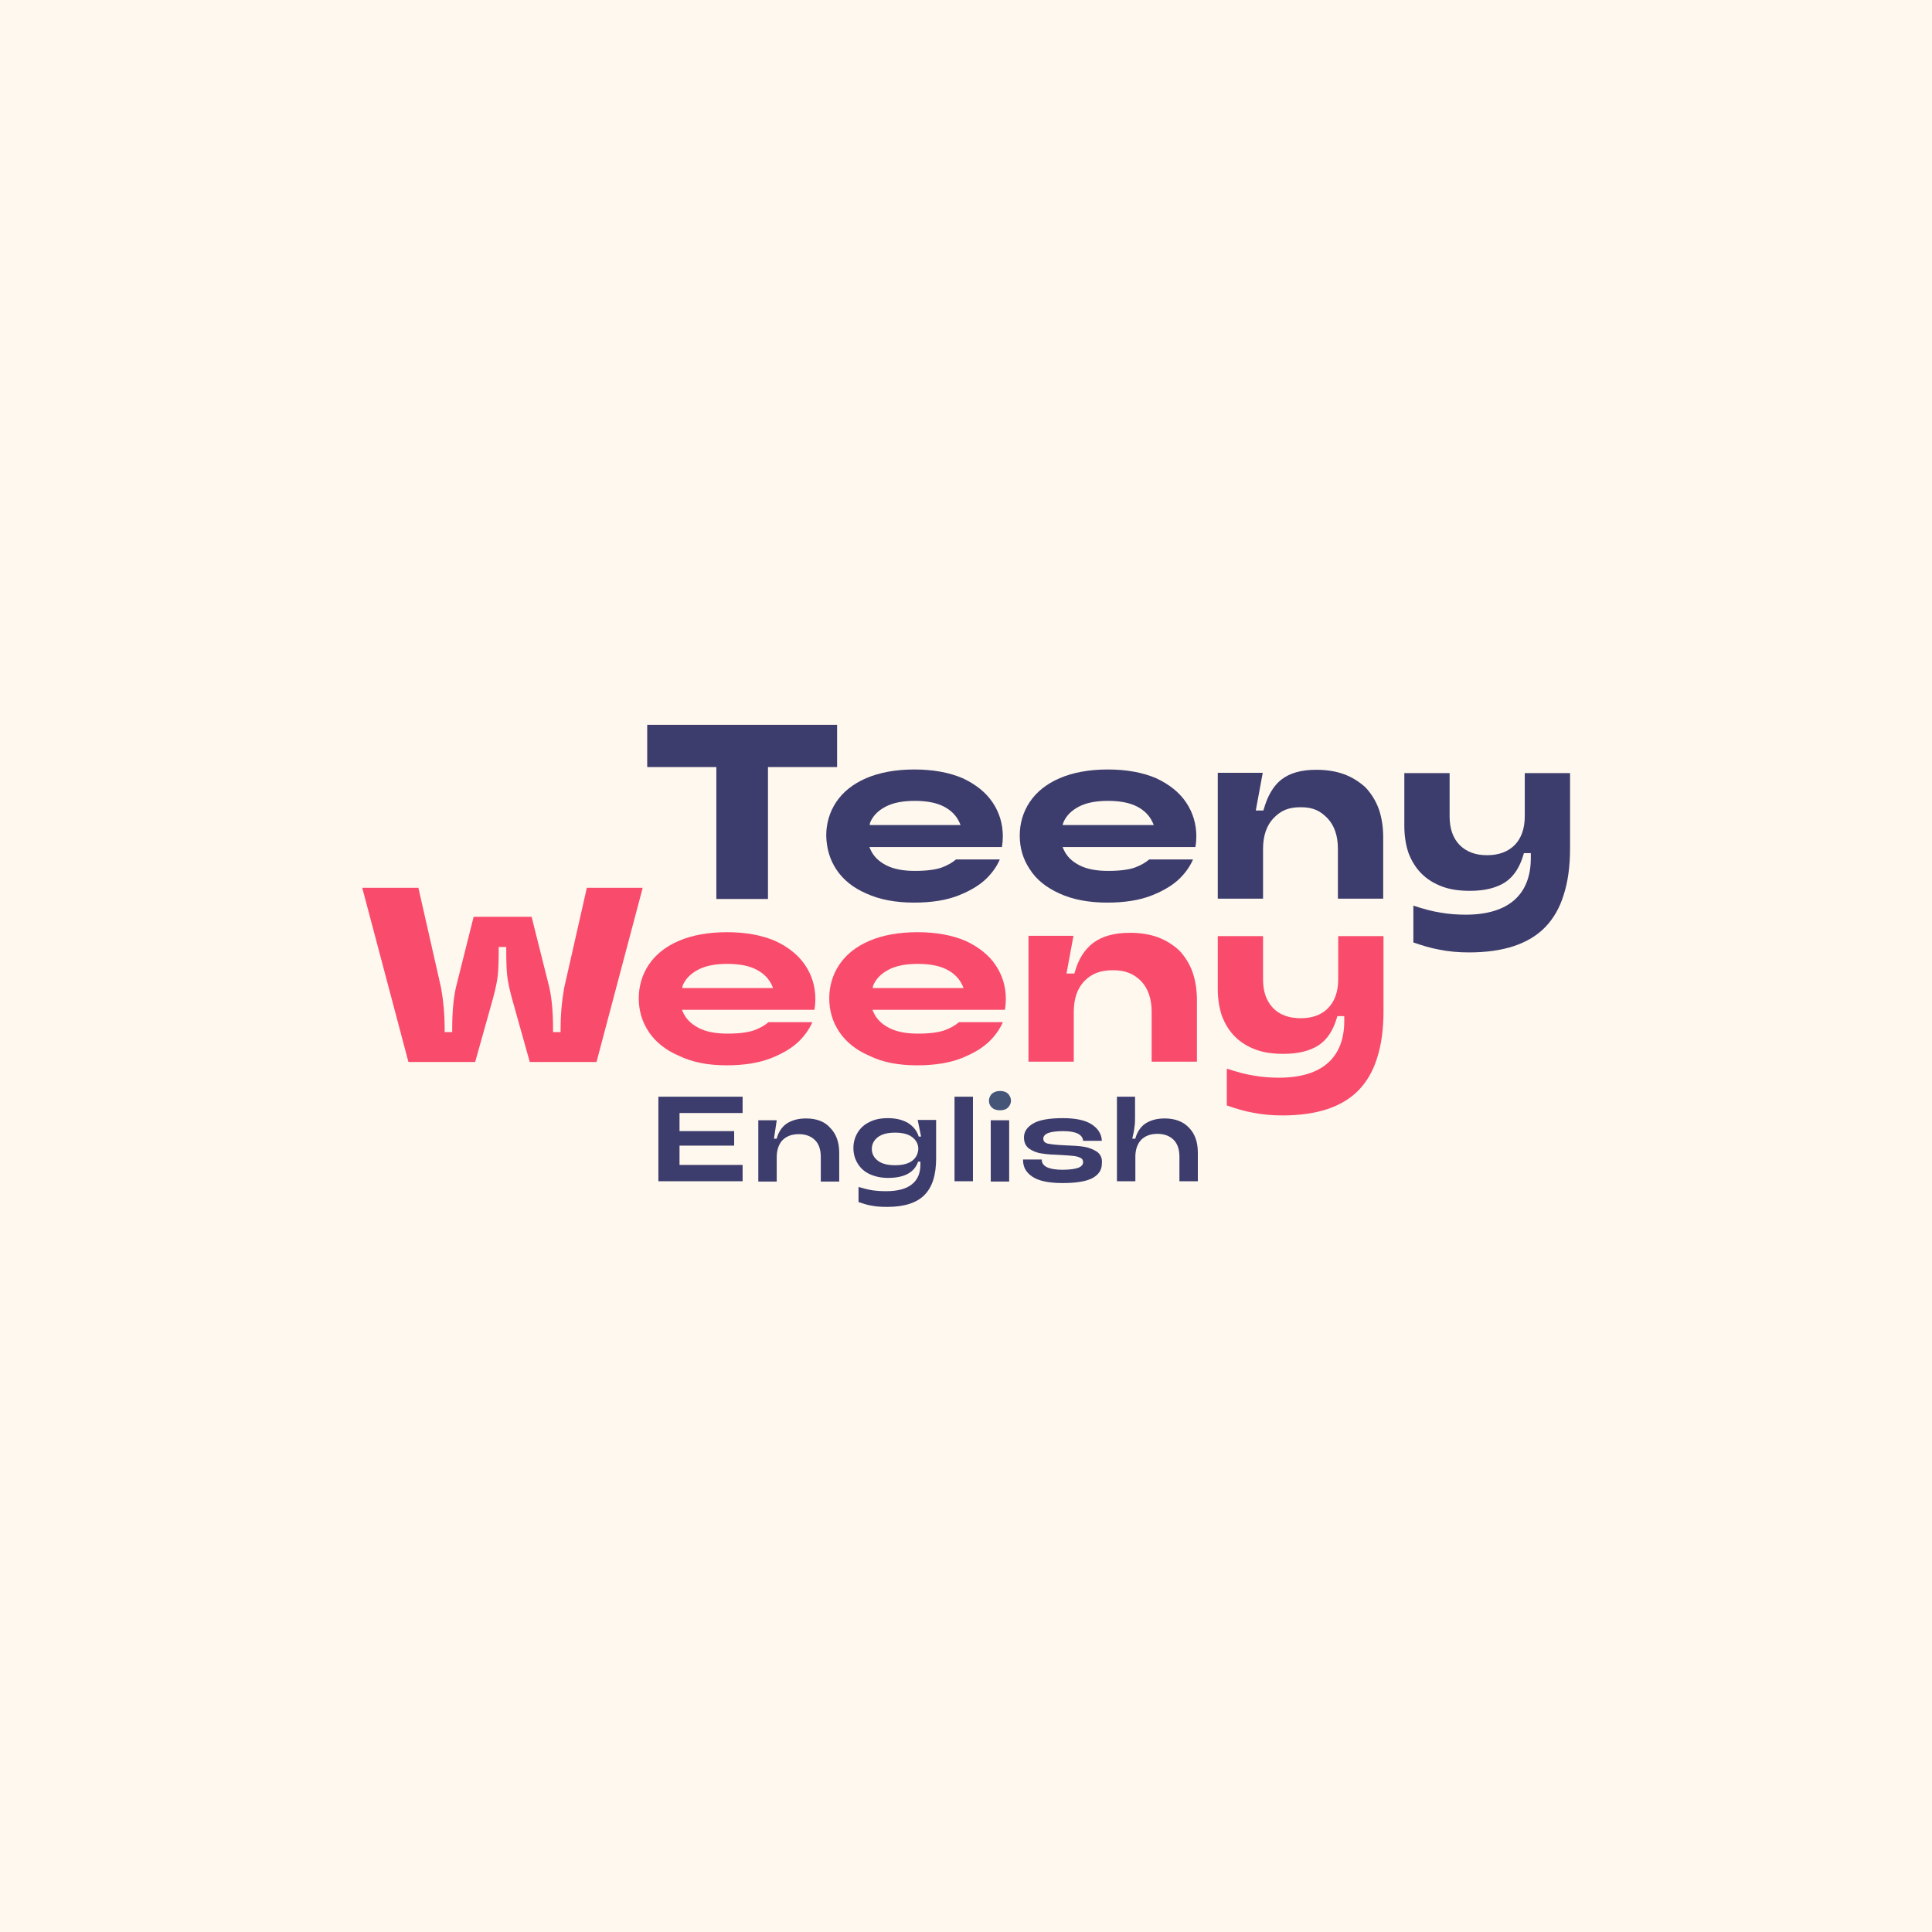
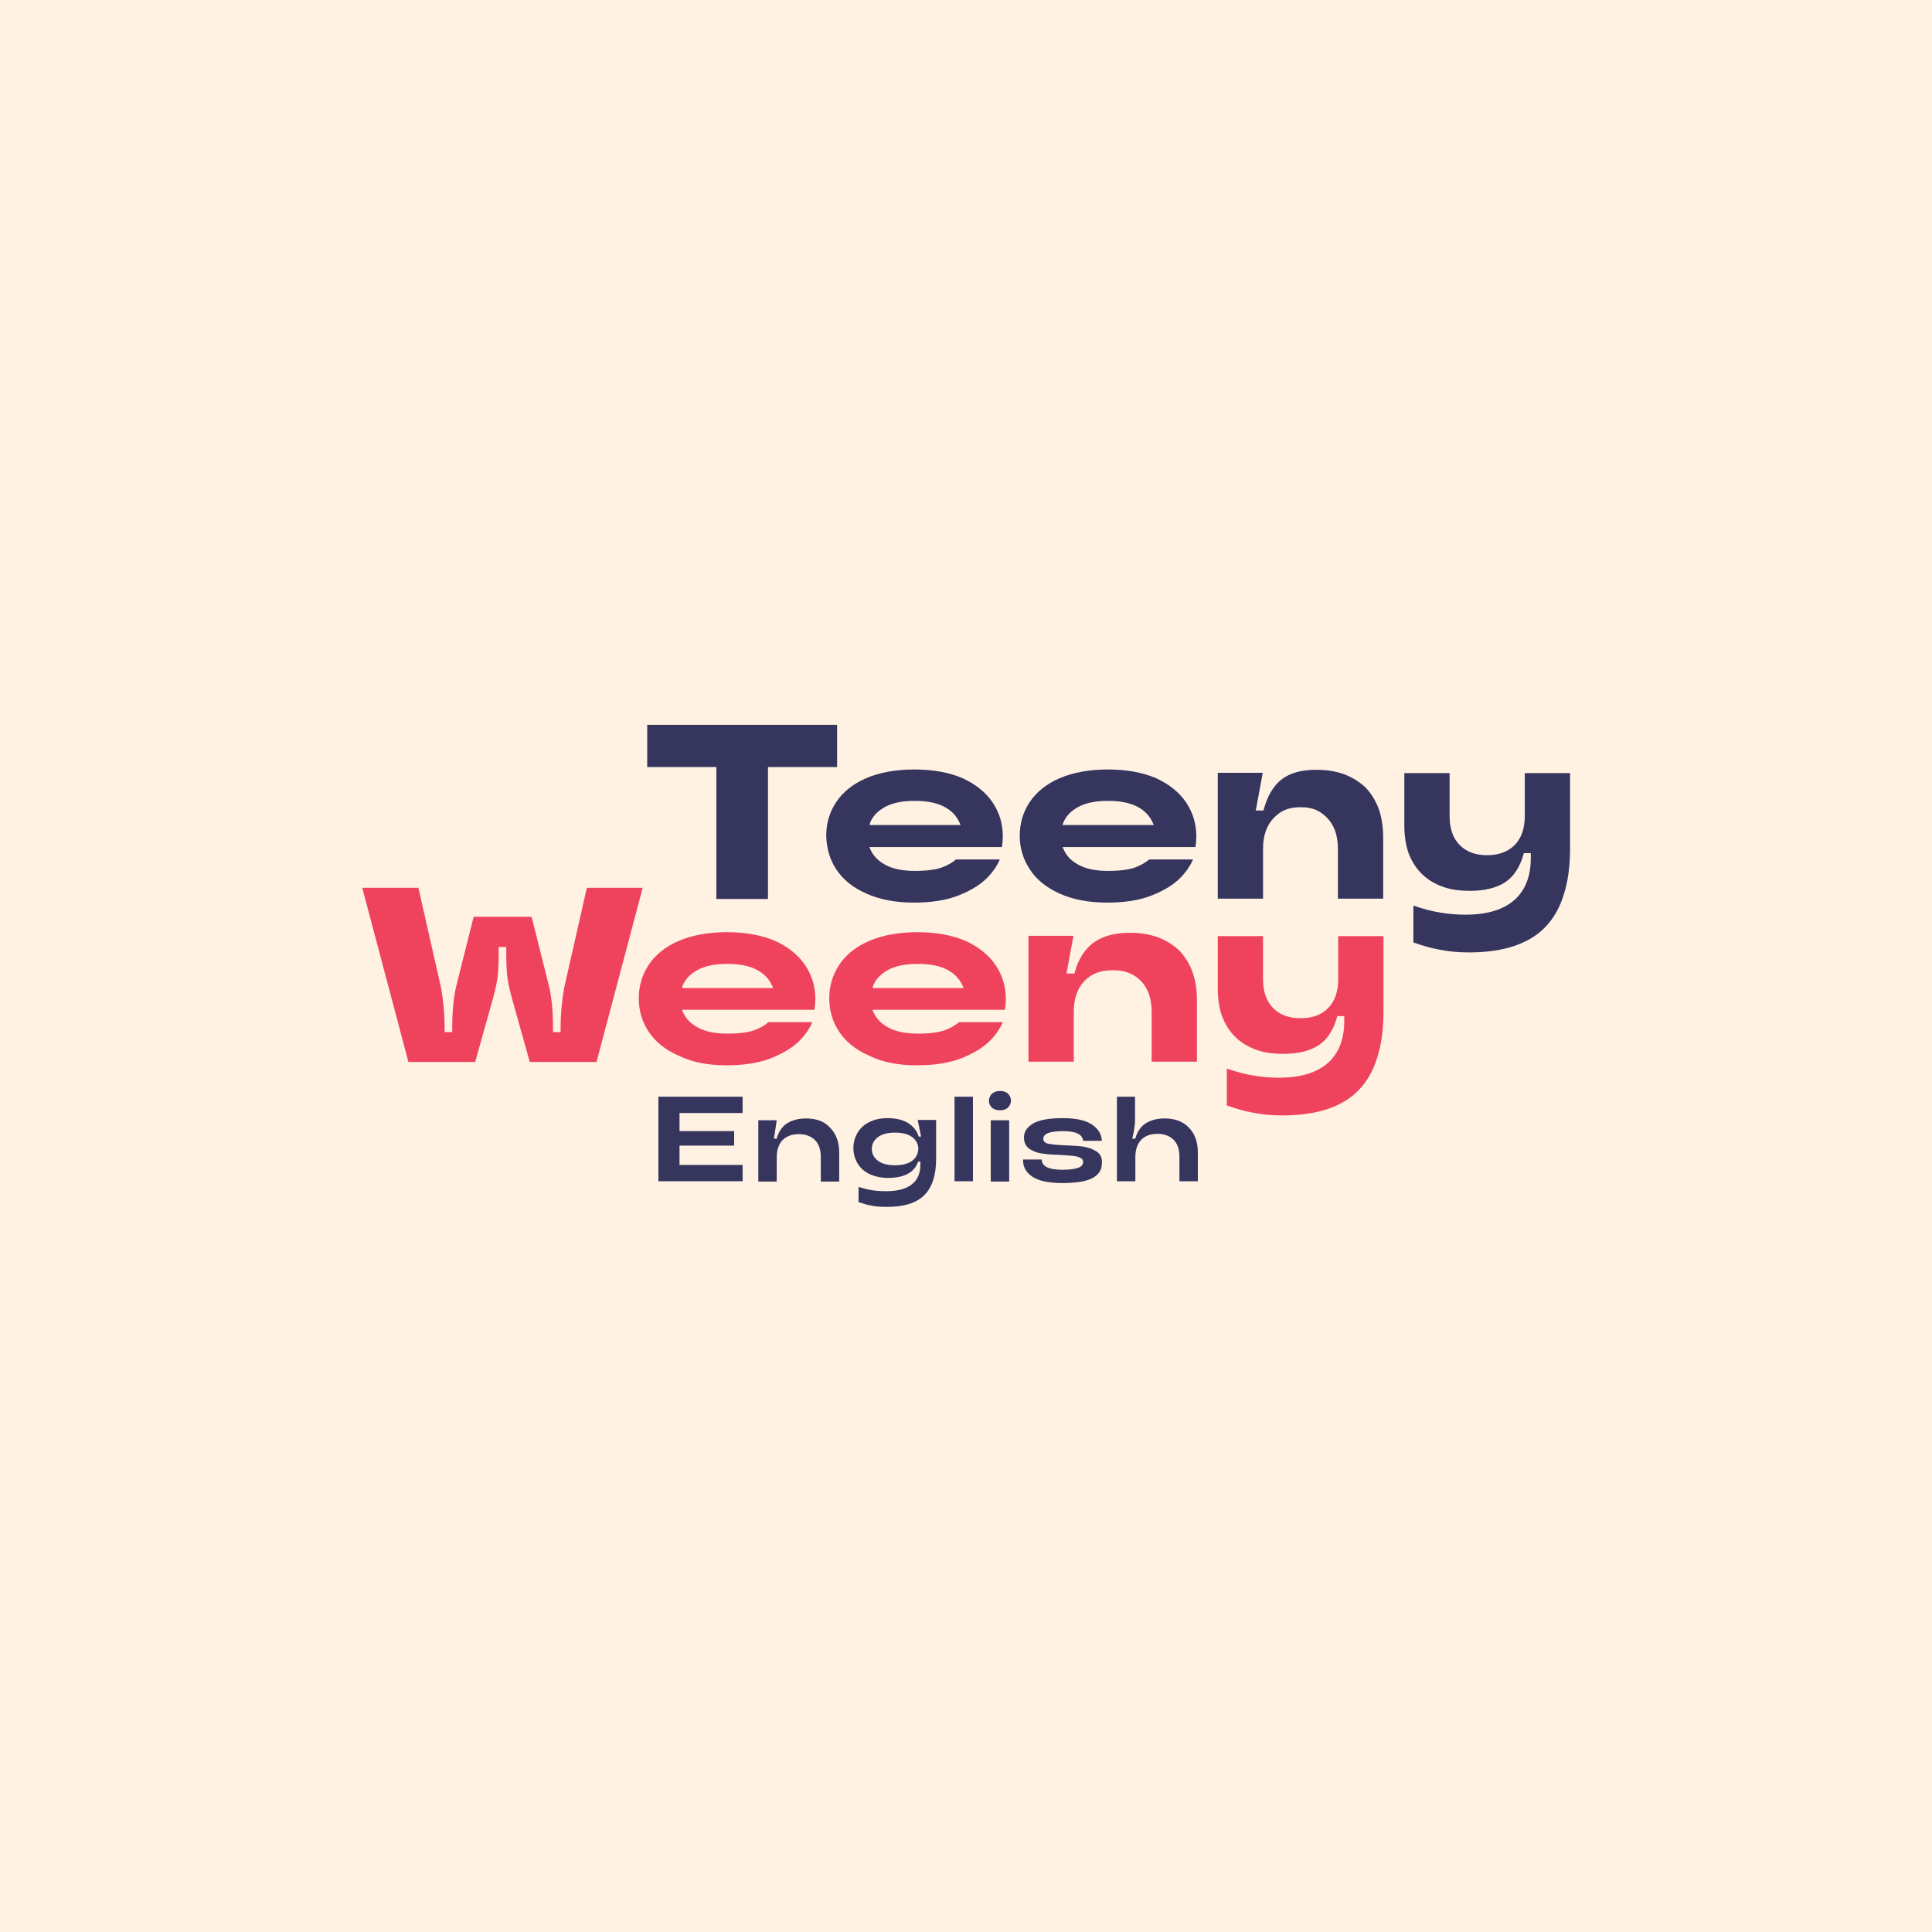
<svg xmlns="http://www.w3.org/2000/svg" version="1.1" id="Layer_2_1_" x="0px" y="0px" viewBox="0 0 640 640" style="enable-background:new 0 0 640 640;" xml:space="preserve">
  <style type="text/css">
- 	.st0{fill:#FFF8EE;}
- 	.st1{fill:#445578;}
- 	.st2{fill:#3C3C6D;}
- 	.st3{fill:#F94B6C;}
+ 	.st0{fill:#FFF2E3;}
+ 	.st1{fill:#35355E;}
+ 	.st2{fill:#EF435D;}
</style>
-   <rect y="0" class="st0" width="640" height="640" />
+   <rect class="st0" width="640" height="640" />
  <g>
    <g>
-       <path class="st1" d="M333.9,362.3c-0.6-0.6-1.5-0.9-2.6-0.9c-1.1,0-2,0.3-2.7,0.9c-0.6,0.6-1,1.4-1,2.3c0,0.9,0.3,1.7,1,2.3    c0.6,0.6,1.5,0.9,2.7,0.9c1.1,0,2-0.3,2.6-0.9c0.6-0.6,1-1.4,1-2.3C334.9,363.7,334.5,362.9,333.9,362.3z" />
      <g>
        <g>
-           <polygon class="st2" points="225.1,385.9 225.1,385.8 225.1,379.6 225.1,379.5 225.2,379.5 243.2,379.5 243.2,374.7       225.2,374.7 225.1,374.7 225.1,374.6 225.1,368.8 225.1,368.7 225.2,368.7 246,368.7 246,363.3 218.1,363.3 218.1,391.3       246,391.3 246,385.9 225.2,385.9     " />
-           <path class="st2" d="M267,370.5c-2.6,0-4.7,0.6-6.4,1.7c-1.6,1.1-2.7,2.8-3.3,4.9l0,0.1h-0.1h-0.7h-0.1l0-0.1l0.9-6h-6.1v20.3      h6.1v-8.1c0-2.4,0.7-4.3,1.9-5.6c1.3-1.3,3.1-2,5.4-2c2.3,0,4.1,0.7,5.4,2c1.3,1.3,1.9,3.2,1.9,5.6v8.1h6.1v-9.5      c0-3.5-1-6.3-3-8.3C273.2,371.5,270.4,370.5,267,370.5z" />
-           <path class="st2" d="M305.1,376.4l0,0.1H305h-0.6h-0.1l0-0.1c-0.6-1.9-1.8-3.3-3.5-4.4c-1.7-1-3.9-1.6-6.7-1.6      c-2.3,0-4.4,0.4-6.1,1.3c-1.7,0.8-3,2-3.9,3.5c-0.9,1.5-1.4,3.2-1.4,5.1c0,1.9,0.5,3.6,1.4,5.1c0.9,1.5,2.2,2.7,3.9,3.5      c1.7,0.8,3.8,1.3,6.1,1.3c2.9,0,5.1-0.5,6.7-1.4c1.6-0.9,2.7-2.2,3.3-3.9l0-0.1h0.1h0.6h0.1v0.1v0.8c0,2.9-0.9,5.1-2.8,6.6      c-1.8,1.5-4.7,2.3-8.6,2.3c-1.6,0-3.1-0.1-4.5-0.3c-1.3-0.2-2.9-0.6-4.6-1.1v5c1.5,0.5,3,1,4.4,1.2c1.5,0.3,3.2,0.4,5.1,0.4      c5.6,0,9.7-1.3,12.3-3.9c2.6-2.6,3.9-6.6,3.9-12.1v-12.8h-6.1L305.1,376.4z M302.2,384.5c-1.3,1-3.2,1.5-5.7,1.5      c-2.5,0-4.4-0.5-5.7-1.5c-1.3-1-2-2.3-2-3.9c0-1.6,0.7-2.9,2-3.9c1.3-1,3.2-1.5,5.7-1.5c2.5,0,4.4,0.5,5.7,1.5      c1.3,1,2,2.3,2,3.9C304.1,382.2,303.5,383.5,302.2,384.5z" />
-           <rect x="316.2" y="363.3" class="st2" width="6.1" height="28" />
-           <rect x="328.2" y="371.1" class="st2" width="6.1" height="20.3" />
-           <path class="st2" d="M363.5,381.6c-1.2-0.8-2.6-1.4-4.3-1.7c-1.7-0.3-3.8-0.4-6.4-0.5c-2.5-0.1-4.3-0.3-5.4-0.5      c-1.2-0.2-1.8-0.8-1.8-1.7c0-0.8,0.6-1.5,1.7-1.9c1.1-0.4,2.8-0.6,4.9-0.6c4.2,0,6.4,1.1,6.6,3.2h6.2c-0.1-2.2-1.2-4-3.3-5.4      c-2.1-1.4-5.3-2.1-9.6-2.1c-4.6,0-7.9,0.6-9.9,1.8c-2,1.2-3,2.7-3,4.6c0,1.6,0.6,2.9,1.7,3.7c1.2,0.8,2.6,1.4,4.2,1.6      c1.6,0.3,3.8,0.4,6.3,0.5c1.7,0.1,3.1,0.2,4,0.3c1,0.1,1.8,0.3,2.4,0.6c0.7,0.3,1,0.8,1,1.5c0,0.7-0.5,1.4-1.5,1.8      c-1,0.4-2.8,0.7-5.3,0.7c-2.3,0-4-0.3-5.1-0.8c-1.2-0.6-1.8-1.4-1.8-2.5v-0.1h-6.2v0.2c0,2.3,1,4.1,3.1,5.5      c2.1,1.4,5.4,2.1,10,2.1c4.3,0,7.7-0.5,9.8-1.6c2.1-1.1,3.2-2.7,3.2-4.8C365.2,383.7,364.6,382.5,363.5,381.6z" />
-           <path class="st2" d="M385.8,370.5c-2.6,0-4.7,0.6-6.4,1.7c-1.6,1.1-2.7,2.8-3.3,4.9l0,0.1H376h-0.7h-0.2l0-0.1      c0.3-1.3,0.6-2.6,0.7-3.7c0.2-1.1,0.2-2.3,0.2-3.6v-6.5H370v28h6.1v-8.1c0-2.4,0.7-4.3,1.9-5.6c1.3-1.3,3.1-2,5.4-2      c2.3,0,4.1,0.7,5.4,2c1.3,1.3,1.9,3.2,1.9,5.6v8.1h6.1v-9.5c0-3.5-1-6.3-3-8.3C391.9,371.5,389.2,370.5,385.8,370.5z" />
+           <path class="st1" d="M333.9,362.3c-0.6-0.6-1.5-0.9-2.6-0.9s-2,0.3-2.7,0.9c-0.6,0.6-1,1.4-1,2.3s0.3,1.7,1,2.3      c0.6,0.6,1.5,0.9,2.7,0.9c1.1,0,2-0.3,2.6-0.9s1-1.4,1-2.3C334.9,363.7,334.5,362.9,333.9,362.3z" />
+           <g>
+             <g>
+               <polygon class="st1" points="225.1,385.9 225.1,385.8 225.1,379.6 225.1,379.5 225.2,379.5 243.2,379.5 243.2,374.7         225.2,374.7 225.1,374.7 225.1,374.6 225.1,368.8 225.1,368.7 225.2,368.7 246,368.7 246,363.3 218.1,363.3 218.1,391.3         246,391.3 246,385.9 225.2,385.9       " />
+               <path class="st1" d="M267,370.5c-2.6,0-4.7,0.6-6.4,1.7c-1.6,1.1-2.7,2.8-3.3,4.9v0.1h-0.1h-0.7h-0.1v-0.1l0.9-6h-6.1v20.3        h6.1v-8.1c0-2.4,0.7-4.3,1.9-5.6c1.3-1.3,3.1-2,5.4-2s4.1,0.7,5.4,2s1.9,3.2,1.9,5.6v8.1h6.1v-9.5c0-3.5-1-6.3-3-8.3        C273.2,371.5,270.4,370.5,267,370.5z" />
+               <path class="st1" d="M305.1,376.4v0.1H305h-0.6h-0.1v-0.1c-0.6-1.9-1.8-3.3-3.5-4.4c-1.7-1-3.9-1.6-6.7-1.6        c-2.3,0-4.4,0.4-6.1,1.3c-1.7,0.8-3,2-3.9,3.5s-1.4,3.2-1.4,5.1s0.5,3.6,1.4,5.1s2.2,2.7,3.9,3.5c1.7,0.8,3.8,1.3,6.1,1.3        c2.9,0,5.1-0.5,6.7-1.4s2.7-2.2,3.3-3.9v-0.1h0.1h0.6h0.1v0.1v0.8c0,2.9-0.9,5.1-2.8,6.6c-1.8,1.5-4.7,2.3-8.6,2.3        c-1.6,0-3.1-0.1-4.5-0.3c-1.3-0.2-2.9-0.6-4.6-1.1v5c1.5,0.5,3,1,4.4,1.2c1.5,0.3,3.2,0.4,5.1,0.4c5.6,0,9.7-1.3,12.3-3.9        c2.6-2.6,3.9-6.6,3.9-12.1V371H304L305.1,376.4z M302.2,384.5c-1.3,1-3.2,1.5-5.7,1.5s-4.4-0.5-5.7-1.5c-1.3-1-2-2.3-2-3.9        s0.7-2.9,2-3.9s3.2-1.5,5.7-1.5s4.4,0.5,5.7,1.5c1.3,1,2,2.3,2,3.9C304.1,382.2,303.5,383.5,302.2,384.5z" />
+               <rect x="316.2" y="363.3" class="st1" width="6.1" height="28" />
+               <rect x="328.2" y="371.1" class="st1" width="6.1" height="20.3" />
+               <path class="st1" d="M363.5,381.6c-1.2-0.8-2.6-1.4-4.3-1.7c-1.7-0.3-3.8-0.4-6.4-0.5c-2.5-0.1-4.3-0.3-5.4-0.5        c-1.2-0.2-1.8-0.8-1.8-1.7c0-0.8,0.6-1.5,1.7-1.9s2.8-0.6,4.9-0.6c4.2,0,6.4,1.1,6.6,3.2h6.2c-0.1-2.2-1.2-4-3.3-5.4        c-2.1-1.4-5.3-2.1-9.6-2.1c-4.6,0-7.9,0.6-9.9,1.8c-2,1.2-3,2.7-3,4.6c0,1.6,0.6,2.9,1.7,3.7c1.2,0.8,2.6,1.4,4.2,1.6        c1.6,0.3,3.8,0.4,6.3,0.5c1.7,0.1,3.1,0.2,4,0.3c1,0.1,1.8,0.3,2.4,0.6c0.7,0.3,1,0.8,1,1.5s-0.5,1.4-1.5,1.8        s-2.8,0.7-5.3,0.7c-2.3,0-4-0.3-5.1-0.8c-1.2-0.6-1.8-1.4-1.8-2.5v-0.1h-6.2v0.2c0,2.3,1,4.1,3.1,5.5s5.4,2.1,10,2.1        c4.3,0,7.7-0.5,9.8-1.6c2.1-1.1,3.2-2.7,3.2-4.8C365.2,383.7,364.6,382.5,363.5,381.6z" />
+               <path class="st1" d="M385.8,370.5c-2.6,0-4.7,0.6-6.4,1.7c-1.6,1.1-2.7,2.8-3.3,4.9v0.1H376h-0.7h-0.2v-0.1        c0.3-1.3,0.6-2.6,0.7-3.7c0.2-1.1,0.2-2.3,0.2-3.6v-6.5h-6v28h6.1v-8.1c0-2.4,0.7-4.3,1.9-5.6c1.3-1.3,3.1-2,5.4-2        s4.1,0.7,5.4,2s1.9,3.2,1.9,5.6v8.1h6.1v-9.5c0-3.5-1-6.3-3-8.3C391.9,371.5,389.2,370.5,385.8,370.5z" />
+             </g>
+           </g>
+         </g>
+         <g>
+           <g>
+             <polygon class="st1" points="237.3,254.5 237.3,297.8 254.4,297.8 254.4,254.5 254.4,254.1 254.9,254.1 277.3,254.1        277.3,240.1 214.4,240.1 214.4,254.1 236.8,254.1 237.3,254.1      " />
+             <path class="st1" d="M277.1,288.1c2.2,3.3,5.5,6,9.9,7.9c4.4,2,9.7,3,15.8,3c5.8,0,10.8-0.8,14.8-2.4s7.1-3.5,9.3-5.7       c2-2,3.4-4.1,4.3-6.2h-14.5c-1.3,1.1-2.9,2-4.8,2.7c-2,0.7-5,1.1-8.8,1.1c-3.9,0-7.1-0.6-9.6-1.9s-4.2-3-5.2-5.3l-0.3-0.7h0.7       h43.2c0.2-1.2,0.3-2.4,0.3-3.5c0-4.1-1.1-7.9-3.4-11.3c-2.2-3.3-5.6-6-9.9-8c-4.4-1.9-9.8-2.9-16-2.9s-11.6,1-16,2.9       s-7.7,4.6-9.9,7.9c-2.2,3.3-3.3,7.1-3.3,11.1C273.8,281.1,274.9,284.8,277.1,288.1z M288.2,272.6c0.9-2.3,2.7-4.1,5.2-5.4       s5.7-1.9,9.6-1.9c4,0,7.2,0.6,9.7,1.9s4.2,3.1,5.2,5.4l0.3,0.7h-0.7h-28.7h-0.7L288.2,272.6z" />
+             <path class="st1" d="M351,296c4.4,2,9.7,3,15.8,3c5.8,0,10.8-0.8,14.8-2.4s7.1-3.5,9.3-5.7c2-2,3.4-4.1,4.3-6.2h-14.5       c-1.3,1.1-2.9,2-4.8,2.7c-2,0.7-5,1.1-8.8,1.1c-3.9,0-7.1-0.6-9.6-1.9s-4.2-3-5.2-5.3l-0.3-0.7h0.7H396       c0.2-1.2,0.3-2.4,0.3-3.5c0-4.1-1.1-7.9-3.4-11.3c-2.2-3.3-5.6-6-9.9-8c-4.4-1.9-9.8-2.9-16-2.9s-11.6,1-16,2.9       s-7.7,4.6-9.9,7.9c-2.2,3.3-3.3,7.1-3.3,11.1c0,4.1,1.1,7.8,3.3,11.1C343.3,291.4,346.6,294,351,296z M352.2,272.6       c0.9-2.3,2.7-4.1,5.2-5.4s5.7-1.9,9.6-1.9c4,0,7.2,0.6,9.7,1.9s4.2,3.1,5.2,5.4l0.3,0.7h-0.7h-28.7H352L352.2,272.6z" />
+             <path class="st1" d="M445.3,256.5c-2.7-1-5.8-1.5-9.3-1.5c-5,0-8.8,1.1-11.6,3.3c-2.6,2.1-4.5,5.3-5.8,9.9l-0.1,0.3h-0.4h-1.6       H416l0.1-0.6l2.2-11.9h-14.9v41.7h15v-16.5c0-4.4,1.2-7.8,3.5-10.2c2.5-2.6,5.1-3.6,9-3.6c4.4,0,6.6,1.4,8.8,3.6       c2.3,2.4,3.5,5.8,3.5,10.2v16.5h15v-20.3c0-3.5-0.5-6.7-1.5-9.5c-1-2.7-2.5-5.1-4.4-7.1C450.3,259,448,257.5,445.3,256.5z" />
+             <path class="st1" d="M492.6,283.3c-3.8,0-6.8-1.1-9.1-3.4c-2.2-2.3-3.3-5.4-3.3-9.5v-14.3h-15v17.4c0,3.4,0.5,6.5,1.4,9.1       c1,2.6,2.4,4.9,4.3,6.8s4.2,3.3,6.9,4.3c2.7,1,5.7,1.4,9.2,1.4c4.9,0,8.8-1,11.7-2.9c2.8-1.9,4.8-5,6-9.2l0.1-0.4h0.4h1.4h0.5       v0.5v1.2c0,5.9-1.8,10.6-5.4,13.8c-3.6,3.2-9,4.9-16.2,4.9c-2.7,0-5.6-0.2-8.4-0.7c-2.6-0.4-5.6-1.2-8.9-2.3v12.2       c2.9,1,5.8,1.9,8.7,2.4c3,0.6,6.2,0.9,9.7,0.9c5.7,0,10.7-0.7,14.9-2.1c4.2-1.4,7.7-3.5,10.4-6.3c2.7-2.8,4.8-6.4,6.1-10.7       c1.4-4.3,2.1-9.5,2.1-15.4v-24.9h-15v14.3c0,4-1.1,7.2-3.3,9.5C499.5,282.2,496.4,283.3,492.6,283.3z" />
+           </g>
        </g>
      </g>
    </g>
    <g>
      <g>
-         <polygon class="st2" points="237.3,254.5 237.3,297.8 254.4,297.8 254.4,254.5 254.4,254.1 254.9,254.1 277.3,254.1 277.3,240.1      214.4,240.1 214.4,254.1 236.8,254.1 237.3,254.1    " />
-         <path class="st2" d="M277.1,288.1c2.2,3.3,5.5,6,9.9,7.9c4.4,2,9.7,3,15.8,3c5.8,0,10.8-0.8,14.8-2.4c4-1.6,7.1-3.5,9.3-5.7     c2-2,3.4-4.1,4.3-6.2h-14.5c-1.3,1.1-2.9,2-4.8,2.7c-2,0.7-5,1.1-8.8,1.1c-3.9,0-7.1-0.6-9.6-1.9c-2.5-1.3-4.2-3-5.2-5.3     l-0.3-0.7h0.7h43.2c0.2-1.2,0.3-2.4,0.3-3.5c0-4.1-1.1-7.9-3.4-11.3c-2.2-3.3-5.6-6-9.9-8c-4.4-1.9-9.8-2.9-16-2.9     c-6.2,0-11.6,1-16,2.9c-4.4,1.9-7.7,4.6-9.9,7.9c-2.2,3.3-3.3,7.1-3.3,11.1C273.8,281.1,274.9,284.8,277.1,288.1z M288.2,272.6     c0.9-2.3,2.7-4.1,5.2-5.4c2.5-1.3,5.7-1.9,9.6-1.9c4,0,7.2,0.6,9.7,1.9c2.5,1.3,4.2,3.1,5.2,5.4l0.3,0.7h-0.7h-28.7h-0.7     L288.2,272.6z" />
-         <path class="st2" d="M351,296c4.4,2,9.7,3,15.8,3c5.8,0,10.8-0.8,14.8-2.4c4-1.6,7.1-3.5,9.3-5.7c2-2,3.4-4.1,4.3-6.2h-14.5     c-1.3,1.1-2.9,2-4.8,2.7c-2,0.7-5,1.1-8.8,1.1c-3.9,0-7.1-0.6-9.6-1.9c-2.5-1.3-4.2-3-5.2-5.3l-0.3-0.7h0.7H396     c0.2-1.2,0.3-2.4,0.3-3.5c0-4.1-1.1-7.9-3.4-11.3c-2.2-3.3-5.6-6-9.9-8c-4.4-1.9-9.8-2.9-16-2.9c-6.2,0-11.6,1-16,2.9     c-4.4,1.9-7.7,4.6-9.9,7.9c-2.2,3.3-3.3,7.1-3.3,11.1c0,4.1,1.1,7.8,3.3,11.1C343.3,291.4,346.6,294,351,296z M352.2,272.6     c0.9-2.3,2.7-4.1,5.2-5.4c2.5-1.3,5.7-1.9,9.6-1.9c4,0,7.2,0.6,9.7,1.9c2.5,1.3,4.2,3.1,5.2,5.4l0.3,0.7h-0.7h-28.7H352     L352.2,272.6z" />
-         <path class="st2" d="M445.3,256.5c-2.7-1-5.8-1.5-9.3-1.5c-5,0-8.8,1.1-11.6,3.3c-2.6,2.1-4.5,5.3-5.8,9.9l-0.1,0.3h-0.4h-1.6     H416l0.1-0.6l2.2-11.9h-14.9v41.7h15v-16.5c0-4.4,1.2-7.8,3.5-10.2c2.5-2.6,5.1-3.6,9-3.6c4.4,0,6.6,1.4,8.8,3.6     c2.3,2.4,3.5,5.8,3.5,10.2v16.5h15v-20.3c0-3.5-0.5-6.7-1.5-9.5c-1-2.7-2.5-5.1-4.4-7.1C450.3,259,448,257.5,445.3,256.5z" />
-         <path class="st2" d="M492.6,283.3c-3.8,0-6.8-1.1-9.1-3.4c-2.2-2.3-3.3-5.4-3.3-9.5v-14.3h-15v17.4c0,3.4,0.5,6.5,1.4,9.1     c1,2.6,2.4,4.9,4.3,6.8c1.9,1.9,4.2,3.3,6.9,4.3c2.7,1,5.7,1.4,9.2,1.4c4.9,0,8.8-1,11.7-2.9c2.8-1.9,4.8-5,6-9.2l0.1-0.4h0.4     h1.4h0.5v0.5v1.2c0,5.9-1.8,10.6-5.4,13.8c-3.6,3.2-9,4.9-16.2,4.9c-2.7,0-5.6-0.2-8.4-0.7c-2.6-0.4-5.6-1.2-8.9-2.3v12.2     c2.9,1,5.8,1.9,8.7,2.4c3,0.6,6.2,0.9,9.7,0.9c5.7,0,10.7-0.7,14.9-2.1c4.2-1.4,7.7-3.5,10.4-6.3c2.7-2.8,4.8-6.4,6.1-10.7     c1.4-4.3,2.1-9.5,2.1-15.4v-24.9h-15v14.3c0,4-1.1,7.2-3.3,9.5C499.5,282.2,496.4,283.3,492.6,283.3z" />
-       </g>
-     </g>
-     <g>
-       <g>
-         <path class="st3" d="M194.4,294.1l-7.5,33.1c-0.8,4.4-1.2,8.9-1.2,13.4v0.8v0.5h-0.5h-1.5h-0.5v-0.5v-0.8c0-5.2-0.4-9.7-1.2-13.4     l-5.9-23.5h-19.2l-5.9,23.5c-0.8,3.7-1.2,8.2-1.2,13.4v0.8v0.5h-0.5h-1.5h-0.5v-0.5v-0.8c0-4.5-0.4-9-1.2-13.4l-7.5-33.1H120     l15.3,57.7h22.1l6-21.4c0.8-3,1.3-5.5,1.5-7.3c0.2-1.9,0.3-4.7,0.3-8.6v-0.3v-0.5h0.5h1.5h0.5v0.5v0.3c0,3.9,0.1,6.8,0.3,8.6     c0.2,1.8,0.7,4.3,1.5,7.3l6,21.4h22.1l15.3-57.7H194.4z" />
-         <path class="st3" d="M240.7,352.9c5.8,0,10.8-0.8,14.8-2.4c4-1.6,7.1-3.5,9.3-5.7c2-2,3.4-4.1,4.3-6.2h-14.5     c-1.3,1.1-2.9,2-4.8,2.7c-2,0.7-5,1.1-8.8,1.1c-3.9,0-7.1-0.6-9.6-1.9c-2.5-1.3-4.2-3-5.2-5.3l-0.3-0.7h0.7h43.2     c0.2-1.2,0.3-2.4,0.3-3.5c0-4.1-1.1-7.9-3.4-11.3c-2.2-3.3-5.6-6-9.9-8c-4.4-1.9-9.8-2.9-16-2.9c-6.2,0-11.6,1-16,2.9     c-4.4,1.9-7.7,4.6-9.9,7.9c-2.2,3.3-3.3,7.1-3.3,11.1c0,4.1,1.1,7.8,3.3,11.1c2.2,3.3,5.5,6,9.9,7.9     C229.3,351.9,234.6,352.9,240.7,352.9z M226.1,326.6c0.9-2.3,2.7-4.1,5.2-5.4c2.5-1.3,5.7-1.9,9.6-1.9c4,0,7.2,0.6,9.7,1.9     c2.5,1.3,4.2,3.1,5.2,5.4l0.3,0.7h-0.7h-28.7h-0.7L226.1,326.6z" />
-         <path class="st3" d="M303.8,352.9c5.8,0,10.8-0.8,14.8-2.4c4-1.6,7.1-3.5,9.3-5.7c2-2,3.4-4.1,4.3-6.2h-14.5     c-1.3,1.1-2.9,2-4.8,2.7c-2,0.7-5,1.1-8.8,1.1c-3.9,0-7.1-0.6-9.6-1.9c-2.5-1.3-4.2-3-5.2-5.3l-0.3-0.7h0.7h43.2     c0.2-1.2,0.3-2.4,0.3-3.5c0-4.1-1.1-7.9-3.4-11.3c-2.2-3.3-5.6-6-9.9-8c-4.4-1.9-9.8-2.9-16-2.9c-6.2,0-11.6,1-16,2.9     c-4.4,1.9-7.7,4.6-9.9,7.9c-2.2,3.3-3.3,7.1-3.3,11.1c0,4.1,1.1,7.8,3.3,11.1c2.2,3.3,5.5,6,9.9,7.9     C292.3,351.9,297.6,352.9,303.8,352.9z M289.2,326.6c0.9-2.3,2.7-4.1,5.2-5.4c2.5-1.3,5.7-1.9,9.6-1.9c4,0,7.2,0.6,9.7,1.9     c2.5,1.3,4.2,3.1,5.2,5.4l0.3,0.7h-0.7h-28.7h-0.7L289.2,326.6z" />
-         <path class="st3" d="M421.7,333.9c-2.2-2.3-3.3-5.4-3.3-9.5v-14.3h-15v17.4c0,3.4,0.5,6.5,1.4,9.1c1,2.6,2.4,4.9,4.3,6.8     c1.9,1.9,4.2,3.3,6.9,4.3c2.7,1,5.7,1.4,9.2,1.4c4.9,0,8.8-1,11.7-2.9c2.8-1.9,4.8-5,6-9.2l0.1-0.4h0.4h1.4h0.5v0.5v1.2     c0,5.9-1.8,10.6-5.4,13.8c-3.6,3.2-9,4.9-16.2,4.9c-2.7,0-5.6-0.2-8.4-0.7c-2.6-0.4-5.6-1.2-8.9-2.3v12.2c2.9,1,5.8,1.9,8.7,2.4     c3,0.6,6.2,0.9,9.7,0.9c5.7,0,10.7-0.7,14.9-2.1c4.2-1.4,7.7-3.5,10.4-6.3c2.7-2.8,4.8-6.4,6.1-10.7c1.4-4.3,2.1-9.5,2.1-15.4     v-24.9h-15v14.3c0,4-1.1,7.2-3.3,9.5c-2.2,2.3-5.3,3.4-9.1,3.4C427,337.3,423.9,336.2,421.7,333.9z" />
-         <path class="st3" d="M383.6,310.5c-2.7-1-5.8-1.5-9.3-1.5c-5.1,0-9.1,1.1-12.1,3.3c-2.9,2.2-5,5.4-6.2,9.9l-0.1,0.3h-0.4h-1.6     h-0.6l0.1-0.6l2.2-11.9h-14.9v41.7h15v-16.5c0-4.4,1.2-7.8,3.5-10.2c2.4-2.5,5.4-3.6,9.5-3.6c4,0,6.8,1.1,9.3,3.6     c2.3,2.4,3.5,5.8,3.5,10.2v16.5h15v-20.3c0-3.5-0.5-6.7-1.5-9.5c-1-2.7-2.5-5.1-4.4-7.1C388.6,313,386.3,311.5,383.6,310.5z" />
+         <g>
+           <path class="st2" d="M194.4,294.1l-7.5,33.1c-0.8,4.4-1.2,8.9-1.2,13.4v0.8v0.5h-0.5h-1.5h-0.5v-0.5v-0.8      c0-5.2-0.4-9.7-1.2-13.4l-5.9-23.5h-19.2l-5.9,23.5c-0.8,3.7-1.2,8.2-1.2,13.4v0.8v0.5h-0.5h-1.5h-0.5v-0.5v-0.8      c0-4.5-0.4-9-1.2-13.4l-7.5-33.1H120l15.3,57.7h22.1l6-21.4c0.8-3,1.3-5.5,1.5-7.3c0.2-1.9,0.3-4.7,0.3-8.6v-0.3v-0.5h0.5h1.5      h0.5v0.5v0.3c0,3.9,0.1,6.8,0.3,8.6c0.2,1.8,0.7,4.3,1.5,7.3l6,21.4h22.1l15.3-57.7H194.4z" />
+           <path class="st2" d="M240.7,352.9c5.8,0,10.8-0.8,14.8-2.4s7.1-3.5,9.3-5.7c2-2,3.4-4.1,4.3-6.2h-14.5c-1.3,1.1-2.9,2-4.8,2.7      c-2,0.7-5,1.1-8.8,1.1c-3.9,0-7.1-0.6-9.6-1.9s-4.2-3-5.2-5.3l-0.3-0.7h0.7h43.2c0.2-1.2,0.3-2.4,0.3-3.5      c0-4.1-1.1-7.9-3.4-11.3c-2.2-3.3-5.6-6-9.9-8c-4.4-1.9-9.8-2.9-16-2.9s-11.6,1-16,2.9s-7.7,4.6-9.9,7.9s-3.3,7.1-3.3,11.1      c0,4.1,1.1,7.8,3.3,11.1c2.2,3.3,5.5,6,9.9,7.9C229.3,351.9,234.6,352.9,240.7,352.9z M226.1,326.6c0.9-2.3,2.7-4.1,5.2-5.4      s5.7-1.9,9.6-1.9c4,0,7.2,0.6,9.7,1.9s4.2,3.1,5.2,5.4l0.3,0.7h-0.7h-28.7H226L226.1,326.6z" />
+           <path class="st2" d="M303.8,352.9c5.8,0,10.8-0.8,14.8-2.4s7.1-3.5,9.3-5.7c2-2,3.4-4.1,4.3-6.2h-14.5c-1.3,1.1-2.9,2-4.8,2.7      c-2,0.7-5,1.1-8.8,1.1c-3.9,0-7.1-0.6-9.6-1.9s-4.2-3-5.2-5.3l-0.3-0.7h0.7h43.2c0.2-1.2,0.3-2.4,0.3-3.5      c0-4.1-1.1-7.9-3.4-11.3c-2.2-3.3-5.6-6-9.9-8c-4.4-1.9-9.8-2.9-16-2.9s-11.6,1-16,2.9s-7.7,4.6-9.9,7.9      c-2.2,3.3-3.3,7.1-3.3,11.1c0,4.1,1.1,7.8,3.3,11.1c2.2,3.3,5.5,6,9.9,7.9C292.3,351.9,297.6,352.9,303.8,352.9z M289.2,326.6      c0.9-2.3,2.7-4.1,5.2-5.4s5.7-1.9,9.6-1.9c4,0,7.2,0.6,9.7,1.9s4.2,3.1,5.2,5.4l0.3,0.7h-0.7h-28.7h-0.7L289.2,326.6z" />
+           <path class="st2" d="M421.7,333.9c-2.2-2.3-3.3-5.4-3.3-9.5v-14.3h-15v17.4c0,3.4,0.5,6.5,1.4,9.1c1,2.6,2.4,4.9,4.3,6.8      s4.2,3.3,6.9,4.3c2.7,1,5.7,1.4,9.2,1.4c4.9,0,8.8-1,11.7-2.9c2.8-1.9,4.8-5,6-9.2l0.1-0.4h0.4h1.4h0.5v0.5v1.2      c0,5.9-1.8,10.6-5.4,13.8c-3.6,3.2-9,4.9-16.2,4.9c-2.7,0-5.6-0.2-8.4-0.7c-2.6-0.4-5.6-1.2-8.9-2.3v12.2c2.9,1,5.8,1.9,8.7,2.4      c3,0.6,6.2,0.9,9.7,0.9c5.7,0,10.7-0.7,14.9-2.1c4.2-1.4,7.7-3.5,10.4-6.3c2.7-2.8,4.8-6.4,6.1-10.7c1.4-4.3,2.1-9.5,2.1-15.4      v-24.9h-15v14.3c0,4-1.1,7.2-3.3,9.5c-2.2,2.3-5.3,3.4-9.1,3.4C427,337.3,423.9,336.2,421.7,333.9z" />
+           <path class="st2" d="M383.6,310.5c-2.7-1-5.8-1.5-9.3-1.5c-5.1,0-9.1,1.1-12.1,3.3c-2.9,2.2-5,5.4-6.2,9.9l-0.1,0.3h-0.4h-1.6      h-0.6l0.1-0.6l2.2-11.9h-14.9v41.7h15v-16.5c0-4.4,1.2-7.8,3.5-10.2c2.4-2.5,5.4-3.6,9.5-3.6c4,0,6.8,1.1,9.3,3.6      c2.3,2.4,3.5,5.8,3.5,10.2v16.5h15v-20.3c0-3.5-0.5-6.7-1.5-9.5c-1-2.7-2.5-5.1-4.4-7.1C388.6,313,386.3,311.5,383.6,310.5z" />
+         </g>
      </g>
    </g>
  </g>
</svg>
